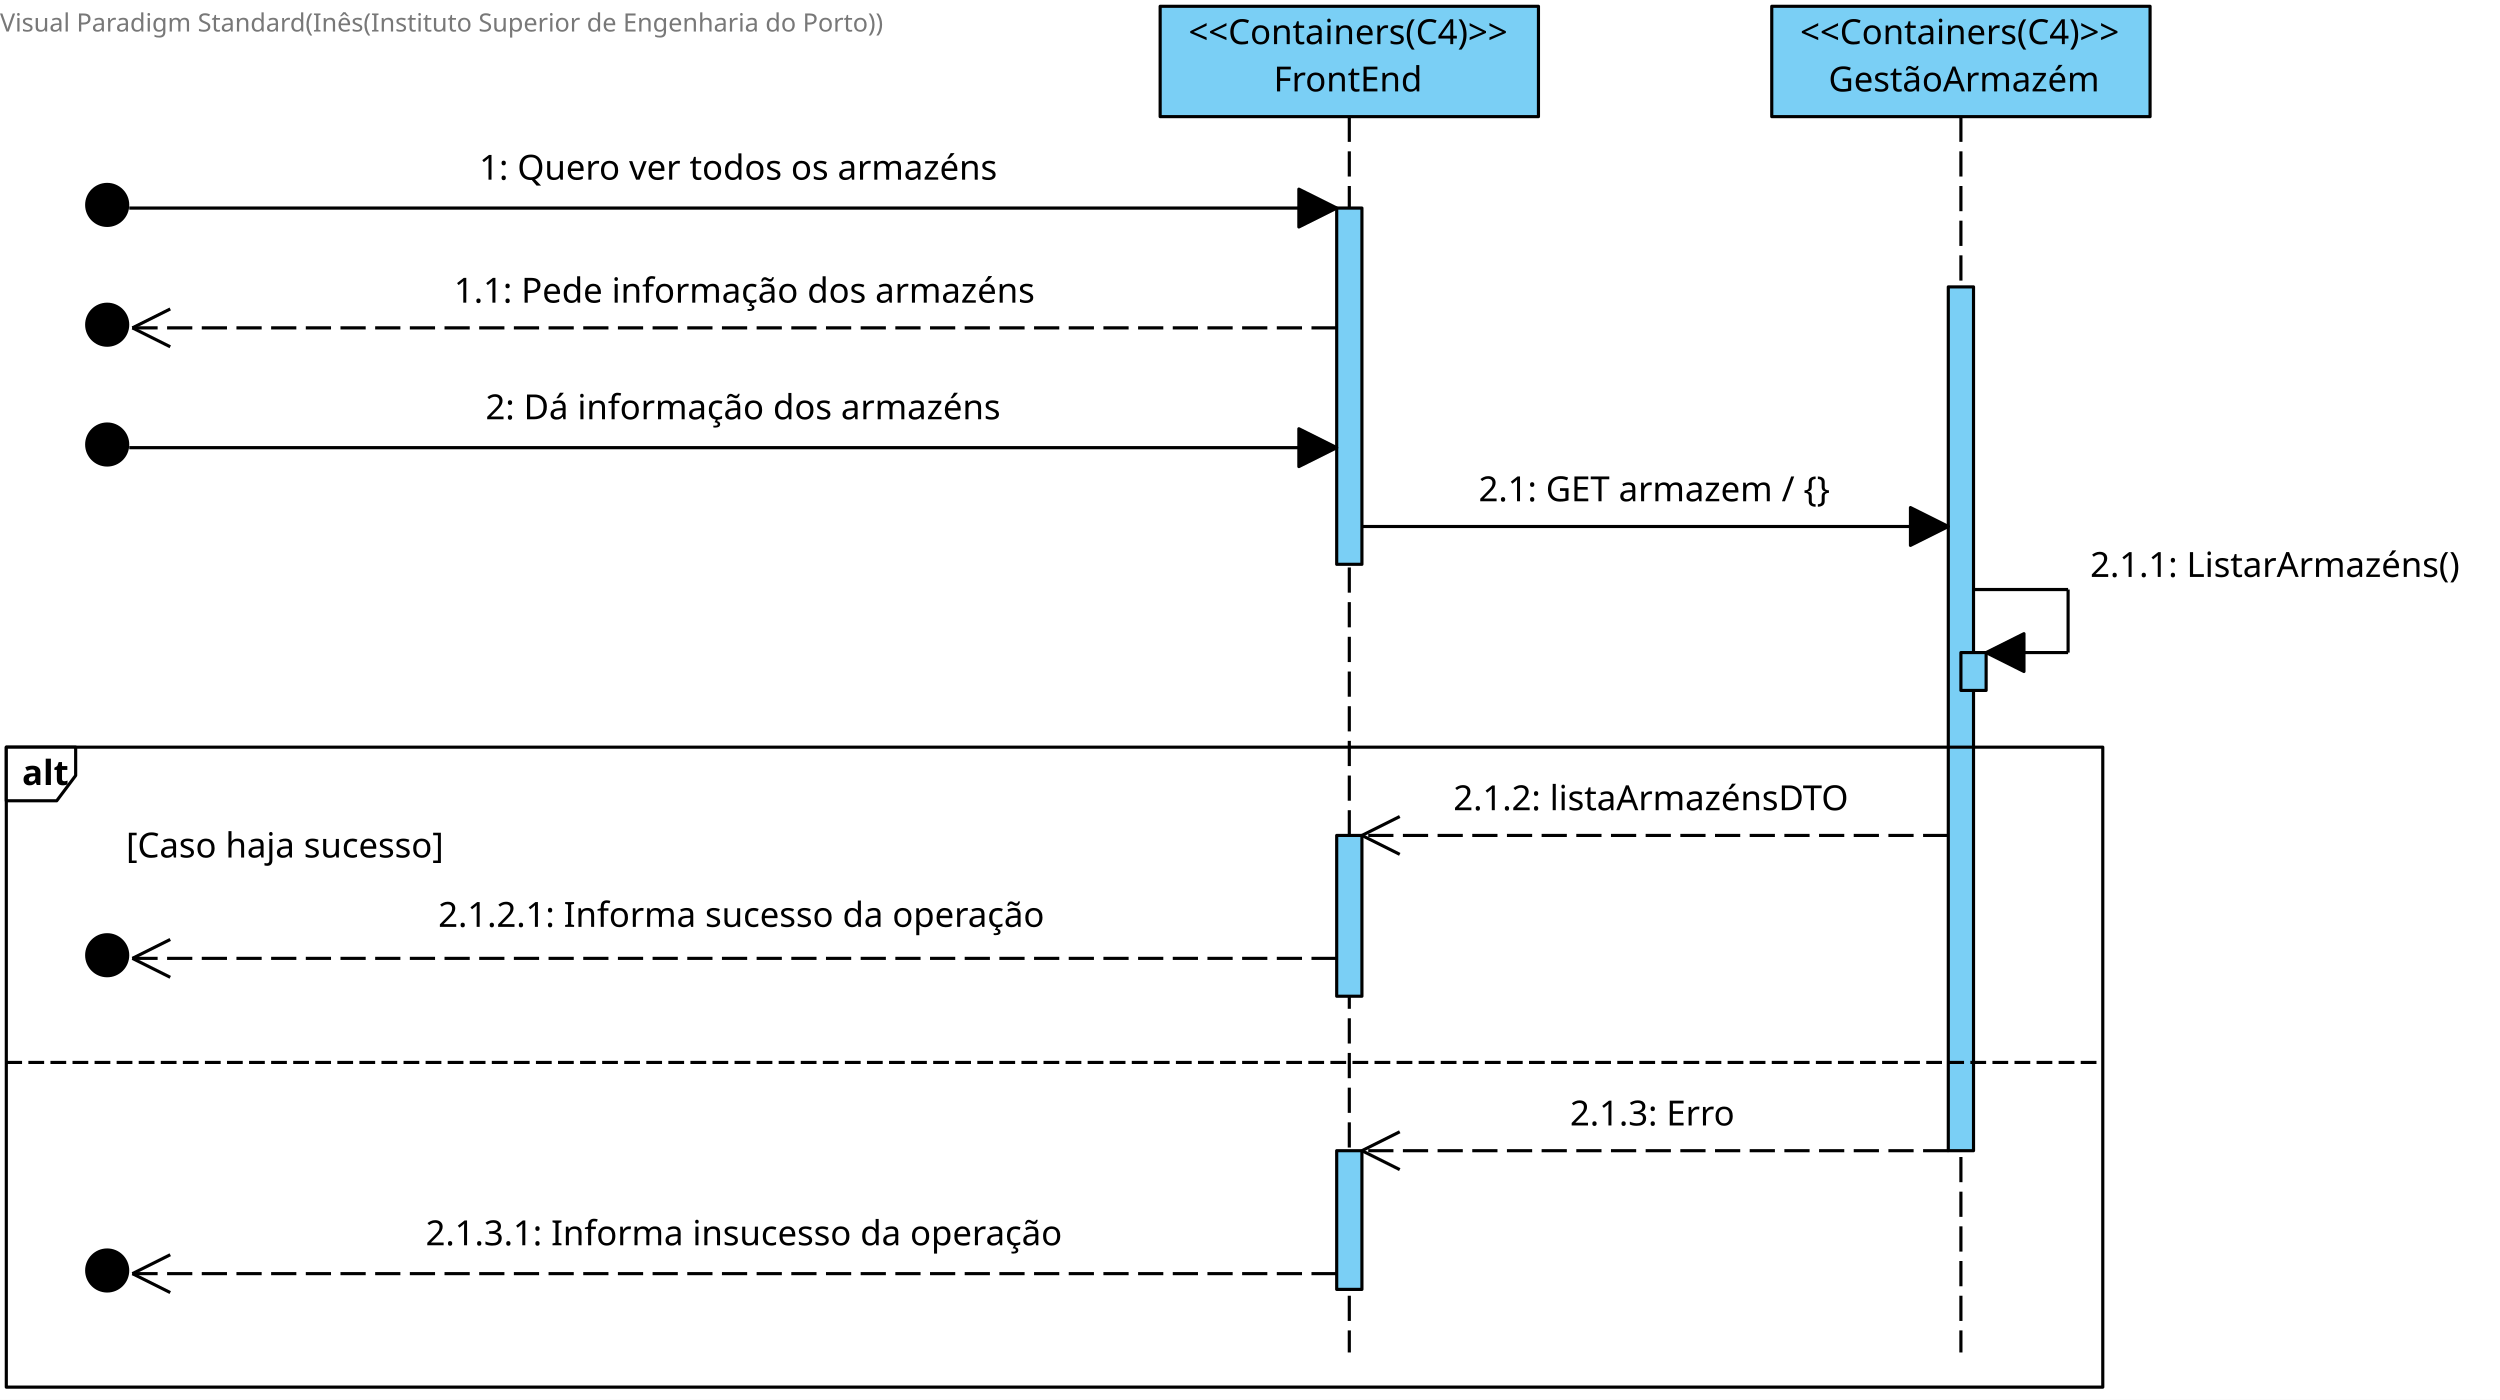
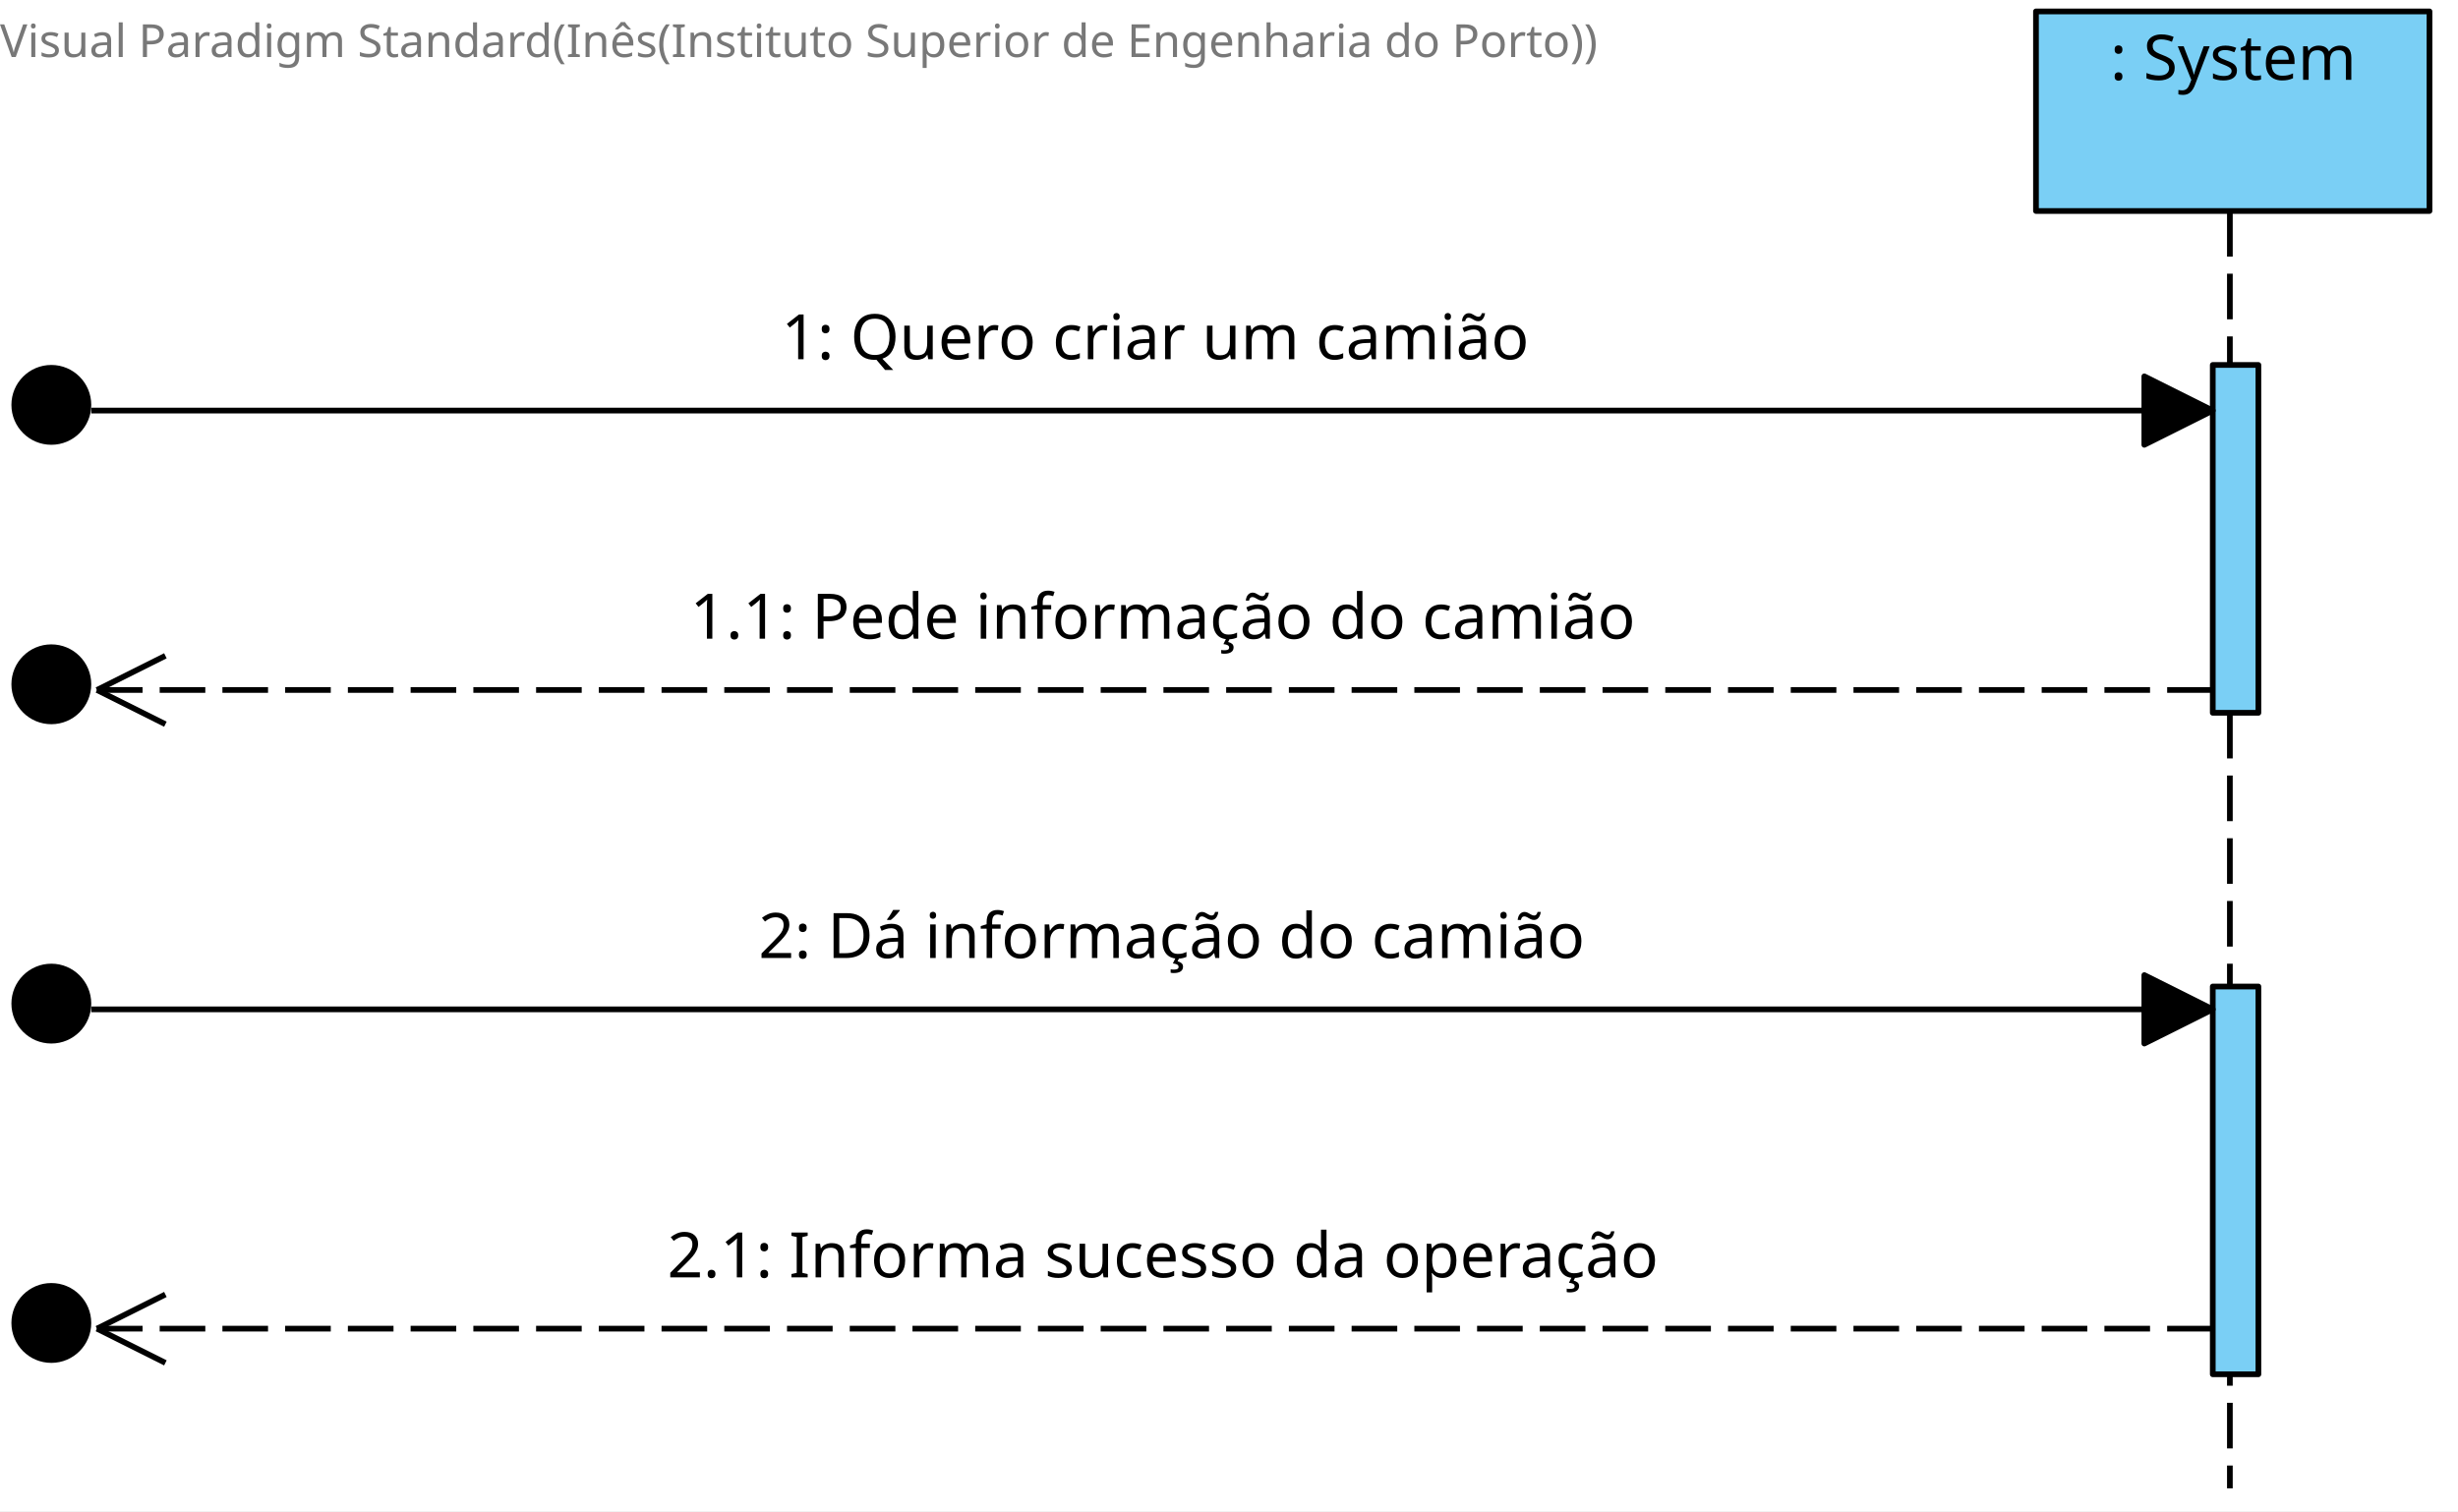
- <svg xmlns="http://www.w3.org/2000/svg" fill-opacity="0" color-rendering="auto" color-interpolation="auto" text-rendering="auto" stroke="rgb(0,0,0)" stroke-linecap="square" width="793" stroke-miterlimit="10" shape-rendering="auto" stroke-opacity="0" fill="rgb(0,0,0)" stroke-dasharray="none" font-weight="normal" stroke-width="1" height="444" font-family="'Dialog'" font-style="normal" stroke-linejoin="miter" font-size="12px" stroke-dashoffset="0" image-rendering="auto">
+ <svg xmlns="http://www.w3.org/2000/svg" fill-opacity="0" color-rendering="auto" color-interpolation="auto" text-rendering="auto" stroke="rgb(0,0,0)" stroke-linecap="square" width="431" stroke-miterlimit="10" shape-rendering="auto" stroke-opacity="0" fill="rgb(0,0,0)" stroke-dasharray="none" font-weight="normal" stroke-width="1" height="265" font-family="'Dialog'" font-style="normal" stroke-linejoin="miter" font-size="12px" stroke-dashoffset="0" image-rendering="auto">
  <defs id="genericDefs" />
  <g>
    <defs id="defs1">
      <clipPath clipPathUnits="userSpaceOnUse" id="clipPath1">
-         <path d="M-7 -7 L132 -7 L132 438 L-7 438 L-7 -7 Z" />
+         <path d="M-7 -7 L81 -7 L81 270 L-7 270 L-7 -7 Z" />
      </clipPath>
      <clipPath clipPathUnits="userSpaceOnUse" id="clipPath2">
-         <path d="M-7 -7 L19 -7 L19 124 L-7 124 L-7 -7 Z" />
+         <path d="M-7 -7 L19 -7 L19 72 L-7 72 L-7 -7 Z" />
      </clipPath>
      <clipPath clipPathUnits="userSpaceOnUse" id="clipPath3">
-         <path d="M-7 -7 L19 -7 L19 285 L-7 285 L-7 -7 Z" />
+         <path d="M-7 -7 L26 -7 L26 31 L-7 31 L-7 -7 Z" />
      </clipPath>
      <clipPath clipPathUnits="userSpaceOnUse" id="clipPath4">
-         <path d="M-7 -7 L26 -7 L26 31 L-7 31 L-7 -7 Z" />
+         <path d="M-7 -7 L19 -7 L19 79 L-7 79 L-7 -7 Z" />
      </clipPath>
      <clipPath clipPathUnits="userSpaceOnUse" id="clipPath5">
-         <path d="M-7 -7 L19 -7 L19 55 L-7 55 L-7 -7 Z" />
+         <path d="M-70 -15 L140 -15 L140 30 L-70 30 L-70 -15 Z" />
      </clipPath>
      <clipPath clipPathUnits="userSpaceOnUse" id="clipPath6">
-         <path d="M-7 -7 L19 -7 L19 23 L-7 23 L-7 -7 Z" />
+         <path d="M0 0 L476 0 L476 104 L0 104 L0 0 Z" />
      </clipPath>
      <clipPath clipPathUnits="userSpaceOnUse" id="clipPath7">
-         <path d="M-7 -7 L676 -7 L676 214 L-7 214 L-7 -7 Z" />
+         <path d="M307 29 L307 44 L162 44 L162 29 ZM325 78 L325 93 L146 93 L146 78 ZM0 0 L0 104 L476 104 L476 0 Z" />
      </clipPath>
      <clipPath clipPathUnits="userSpaceOnUse" id="clipPath8">
-         <path d="M137 23 L137 38 L38 38 L38 23 ZM-7 -7 L-7 214 L676 214 L676 -7 Z" />
+         <path d="M0 0 L475 0 L475 104 L0 104 L0 0 Z" />
      </clipPath>
      <clipPath clipPathUnits="userSpaceOnUse" id="clipPath9">
-         <path d="M0 0 L0 18 L23 18 L23 0 Z" />
+         <path d="M324 29 L324 44 L145 44 L145 29 ZM314 85 L314 100 L156 100 L156 85 ZM0 0 L0 104 L475 104 L475 0 Z" />
      </clipPath>
      <clipPath clipPathUnits="userSpaceOnUse" id="clipPath10">
-         <path d="M-7 -7 L19 -7 L19 62 L-7 62 L-7 -7 Z" />
+         <path d="M315 29 L315 44 L157 44 L157 29 ZM329 85 L329 100 L142 100 L142 85 ZM0 0 L0 104 L476 104 L476 0 Z" />
      </clipPath>
      <clipPath clipPathUnits="userSpaceOnUse" id="clipPath11">
-         <path d="M-7 -7 L676 -7 L676 113 L-7 113 L-7 -7 Z" />
+         <path d="M328 29 L328 44 L141 44 L141 29 ZM0 0 L0 104 L475 104 L475 0 Z" />
      </clipPath>
      <clipPath clipPathUnits="userSpaceOnUse" id="clipPath12">
-         <path d="M0 0 L0 4 L665 4 L665 0 Z" />
+         <path d="M-187 -15 L374 -15 L374 30 L-187 30 L-187 -15 Z" />
      </clipPath>
      <clipPath clipPathUnits="userSpaceOnUse" id="clipPath13">
-         <path d="M-7 -7 L676 -7 L676 94 L-7 94 L-7 -7 Z" />
+         <path d="M-158 -15 L316 -15 L316 30 L-158 30 L-158 -15 Z" />
      </clipPath>
      <clipPath clipPathUnits="userSpaceOnUse" id="clipPath14">
-         <path d="M0 0 L0 15 L120 15 L120 0 Z" />
+         <path d="M-179 -15 L358 -15 L358 30 L-179 30 L-179 -15 Z" />
      </clipPath>
      <clipPath clipPathUnits="userSpaceOnUse" id="clipPath15">
-         <path d="M-121 -30 L242 -30 L242 60 L-121 60 L-121 -30 Z" />
-       </clipPath>
-       <clipPath clipPathUnits="userSpaceOnUse" id="clipPath16">
-         <path d="M0 0 L290 0 L290 104 L0 104 L0 0 Z" />
-       </clipPath>
-       <clipPath clipPathUnits="userSpaceOnUse" id="clipPath17">
-         <path d="M208 30 L208 45 L78 45 L78 30 ZM0 0 L0 104 L290 104 L290 69 L272 69 L272 54 L290 54 L290 0 Z" />
-       </clipPath>
-       <clipPath clipPathUnits="userSpaceOnUse" id="clipPath18">
-         <path d="M212 30 L212 45 L69 45 L69 30 ZM0 0 L0 104 L290 104 L290 0 Z" />
-       </clipPath>
-       <clipPath clipPathUnits="userSpaceOnUse" id="clipPath19">
-         <path d="M0 0 L487 0 L487 104 L0 104 L0 0 Z" />
-       </clipPath>
-       <clipPath clipPathUnits="userSpaceOnUse" id="clipPath20">
-         <path d="M330 29 L330 44 L152 44 L152 29 ZM340 68 L340 83 L143 83 L143 68 ZM0 0 L0 104 L487 104 L487 16 L377 16 L377 0 Z" />
-       </clipPath>
-       <clipPath clipPathUnits="userSpaceOnUse" id="clipPath21">
-         <path d="M0 0 L486 0 L486 104 L0 104 L0 0 Z" />
-       </clipPath>
-       <clipPath clipPathUnits="userSpaceOnUse" id="clipPath22">
-         <path d="M342 28 L342 43 L137 43 L137 28 ZM0 0 L0 104 L486 104 L486 6 L459 6 L459 0 Z" />
-       </clipPath>
-       <clipPath clipPathUnits="userSpaceOnUse" id="clipPath23">
-         <path d="M179 30 L179 45 L107 45 L107 30 ZM0 0 L0 104 L290 104 L290 0 Z" />
-       </clipPath>
-       <clipPath clipPathUnits="userSpaceOnUse" id="clipPath24">
-         <path d="M348 29 L348 44 L134 44 L134 29 ZM0 0 L0 104 L486 104 L486 0 Z" />
-       </clipPath>
-       <clipPath clipPathUnits="userSpaceOnUse" id="clipPath25">
-         <path d="M0 0 L134 0 L134 124 L0 124 L0 0 Z" />
-       </clipPath>
-       <clipPath clipPathUnits="userSpaceOnUse" id="clipPath26">
-         <path d="M0 0 L0 10 L14 10 L14 25 L0 25 L0 108 L18 108 L18 123 L0 123 L0 124 L134 124 L134 49 L78 49 L78 34 L134 34 L134 0 Z" />
-       </clipPath>
-       <clipPath clipPathUnits="userSpaceOnUse" id="clipPath27">
-         <path d="M339 30 L339 45 L142 45 L142 30 ZM328 67 L328 82 L152 82 L152 67 ZM0 0 L0 104 L468 104 L468 93 L486 93 L486 0 L329 0 L329 6 L151 6 L151 0 Z" />
-       </clipPath>
-       <clipPath clipPathUnits="userSpaceOnUse" id="clipPath28">
-         <path d="M329 29 L329 44 L153 44 L153 29 ZM0 0 L0 104 L487 104 L487 70 L469 70 L469 55 L487 55 L487 0 L340 0 L340 7 L143 7 L143 0 Z" />
-       </clipPath>
-       <clipPath clipPathUnits="userSpaceOnUse" id="clipPath29">
-         <path d="M-176 -15 L352 -15 L352 30 L-176 30 L-176 -15 Z" />
-       </clipPath>
-       <clipPath clipPathUnits="userSpaceOnUse" id="clipPath30">
-         <path d="M-197 -15 L394 -15 L394 30 L-197 30 L-197 -15 Z" />
-       </clipPath>
-       <clipPath clipPathUnits="userSpaceOnUse" id="clipPath31">
-         <path d="M-135 -15 L270 -15 L270 30 L-135 30 L-135 -15 Z" />
-       </clipPath>
-       <clipPath clipPathUnits="userSpaceOnUse" id="clipPath32">
-         <path d="M-214 -15 L428 -15 L428 30 L-214 30 L-214 -15 Z" />
-       </clipPath>
-       <clipPath clipPathUnits="userSpaceOnUse" id="clipPath33">
-         <path d="M-72 -15 L144 -15 L144 30 L-72 30 L-72 -15 Z" />
-       </clipPath>
-       <clipPath clipPathUnits="userSpaceOnUse" id="clipPath34">
-         <path d="M-205 -15 L410 -15 L410 30 L-205 30 L-205 -15 Z" />
-       </clipPath>
-       <clipPath clipPathUnits="userSpaceOnUse" id="clipPath35">
-         <path d="M-178 -15 L356 -15 L356 30 L-178 30 L-178 -15 Z" />
-       </clipPath>
-       <clipPath clipPathUnits="userSpaceOnUse" id="clipPath36">
-         <path d="M-143 -15 L286 -15 L286 30 L-143 30 L-143 -15 Z" />
-       </clipPath>
-       <clipPath clipPathUnits="userSpaceOnUse" id="clipPath37">
-         <path d="M-130 -15 L260 -15 L260 30 L-130 30 L-130 -15 Z" />
+         <path d="M-145 -15 L290 -15 L290 30 L-145 30 L-145 -15 Z" />
      </clipPath>
    </defs>
    <g fill="white" text-rendering="geometricPrecision" fill-opacity="1" stroke-opacity="1" stroke="white">
-       <rect x="0" width="793" height="444" y="0" stroke="none" />
+       <rect x="0" width="431" height="265" y="0" stroke="none" />
    </g>
-     <g font-size="11px" transform="translate(368,2)" fill-opacity="1" fill="rgb(122,207,245)" text-rendering="geometricPrecision" image-rendering="optimizeQuality" font-family="sans-serif" stroke="rgb(122,207,245)" stroke-opacity="1">
-       <rect x="0" width="120" height="35" y="0" clip-path="url(#clipPath1)" stroke="none" />
+     <g font-size="11px" transform="translate(357,2)" fill-opacity="1" fill="rgb(122,207,245)" text-rendering="geometricPrecision" image-rendering="optimizeQuality" font-family="sans-serif" stroke="rgb(122,207,245)" stroke-opacity="1">
+       <rect x="0" width="69" height="35" y="0" clip-path="url(#clipPath1)" stroke="none" />
    </g>
-     <g stroke-linecap="butt" font-size="11px" transform="translate(368,2)" fill-opacity="1" fill="black" text-rendering="geometricPrecision" image-rendering="optimizeQuality" font-family="sans-serif" stroke-linejoin="round" stroke="black" stroke-opacity="1" stroke-miterlimit="0">
-       <rect fill="none" x="0" width="120" height="35" y="0" clip-path="url(#clipPath1)" />
-       <line clip-path="url(#clipPath1)" fill="none" x1="60" x2="60" y1="35" y2="427" stroke-linejoin="bevel" stroke-dasharray="8,3" />
+     <g stroke-linecap="butt" font-size="11px" transform="translate(357,2)" fill-opacity="1" fill="black" text-rendering="geometricPrecision" image-rendering="optimizeQuality" font-family="sans-serif" stroke-linejoin="round" stroke="black" stroke-opacity="1" stroke-miterlimit="0">
+       <rect fill="none" x="0" width="69" height="35" y="0" clip-path="url(#clipPath1)" />
+       <line clip-path="url(#clipPath1)" fill="none" x1="34" x2="34" y1="35" y2="259" stroke-linejoin="bevel" stroke-dasharray="8,3" />
    </g>
-     <g font-size="11px" transform="translate(424,66)" fill-opacity="1" fill="rgb(122,207,245)" text-rendering="geometricPrecision" image-rendering="optimizeQuality" font-family="sans-serif" stroke="rgb(122,207,245)" stroke-opacity="1">
-       <rect x="0" width="8" height="113" y="0" clip-path="url(#clipPath2)" stroke="none" />
+     <g font-size="11px" transform="translate(388,64)" fill-opacity="1" fill="rgb(122,207,245)" text-rendering="geometricPrecision" image-rendering="optimizeQuality" font-family="sans-serif" stroke="rgb(122,207,245)" stroke-opacity="1">
+       <rect x="0" width="8" height="61" y="0" clip-path="url(#clipPath2)" stroke="none" />
    </g>
-     <g stroke-linecap="butt" font-size="11px" transform="translate(424,66)" fill-opacity="1" fill="black" text-rendering="geometricPrecision" image-rendering="optimizeQuality" font-family="sans-serif" stroke-linejoin="round" stroke="black" stroke-opacity="1" stroke-miterlimit="0">
-       <rect fill="none" x="0" width="8" height="113" y="0" clip-path="url(#clipPath2)" />
+     <g stroke-linecap="butt" font-size="11px" transform="translate(388,64)" fill-opacity="1" fill="black" text-rendering="geometricPrecision" image-rendering="optimizeQuality" font-family="sans-serif" stroke-linejoin="round" stroke="black" stroke-opacity="1" stroke-miterlimit="0">
+       <rect fill="none" x="0" width="8" height="61" y="0" clip-path="url(#clipPath2)" />
    </g>
-     <g font-size="11px" transform="translate(562,2)" fill-opacity="1" fill="rgb(122,207,245)" text-rendering="geometricPrecision" image-rendering="optimizeQuality" font-family="sans-serif" stroke="rgb(122,207,245)" stroke-opacity="1">
-       <rect x="0" width="120" height="35" y="0" clip-path="url(#clipPath1)" stroke="none" />
+     <g font-size="11px" transform="translate(2,62)" fill-opacity="1" fill="black" text-rendering="geometricPrecision" image-rendering="optimizeQuality" font-family="sans-serif" stroke="black" stroke-opacity="1">
+       <circle r="7" clip-path="url(#clipPath3)" cx="7" cy="9" stroke="none" />
    </g>
-     <g stroke-linecap="butt" font-size="11px" transform="translate(562,2)" fill-opacity="1" fill="black" text-rendering="geometricPrecision" image-rendering="optimizeQuality" font-family="sans-serif" stroke-linejoin="round" stroke="black" stroke-opacity="1" stroke-miterlimit="0">
-       <rect fill="none" x="0" width="120" height="35" y="0" clip-path="url(#clipPath1)" />
-       <line clip-path="url(#clipPath1)" fill="none" x1="60" x2="60" y1="35" y2="427" stroke-linejoin="bevel" stroke-dasharray="8,3" />
+     <g font-size="11px" transform="translate(2,111)" fill-opacity="1" fill="black" text-rendering="geometricPrecision" image-rendering="optimizeQuality" font-family="sans-serif" stroke="black" stroke-opacity="1">
+       <circle r="7" clip-path="url(#clipPath3)" cx="7" cy="9" stroke="none" />
    </g>
-     <g font-size="11px" transform="translate(618,91)" fill-opacity="1" fill="rgb(122,207,245)" text-rendering="geometricPrecision" image-rendering="optimizeQuality" font-family="sans-serif" stroke="rgb(122,207,245)" stroke-opacity="1">
-       <rect x="0" width="8" height="274" y="0" clip-path="url(#clipPath3)" stroke="none" />
+     <g font-size="11px" transform="translate(2,167)" fill-opacity="1" fill="black" text-rendering="geometricPrecision" image-rendering="optimizeQuality" font-family="sans-serif" stroke="black" stroke-opacity="1">
+       <circle r="7" clip-path="url(#clipPath3)" cx="7" cy="9" stroke="none" />
    </g>
-     <g stroke-linecap="butt" font-size="11px" transform="translate(618,91)" fill-opacity="1" fill="black" text-rendering="geometricPrecision" image-rendering="optimizeQuality" font-family="sans-serif" stroke-linejoin="round" stroke="black" stroke-opacity="1" stroke-miterlimit="0">
-       <rect fill="none" x="0" width="8" height="274" y="0" clip-path="url(#clipPath3)" />
+     <g font-size="11px" transform="translate(2,223)" fill-opacity="1" fill="black" text-rendering="geometricPrecision" image-rendering="optimizeQuality" font-family="sans-serif" stroke="black" stroke-opacity="1">
+       <circle r="7" clip-path="url(#clipPath3)" cx="7" cy="9" stroke="none" />
    </g>
-     <g font-size="11px" transform="translate(27,56)" fill-opacity="1" fill="black" text-rendering="geometricPrecision" image-rendering="optimizeQuality" font-family="sans-serif" stroke="black" stroke-opacity="1">
-       <circle r="7" clip-path="url(#clipPath4)" cx="7" cy="9" stroke="none" />
+     <g font-size="11px" transform="translate(388,173)" fill-opacity="1" fill="rgb(122,207,245)" text-rendering="geometricPrecision" image-rendering="optimizeQuality" font-family="sans-serif" stroke="rgb(122,207,245)" stroke-opacity="1">
+       <rect x="0" width="8" height="68" y="0" clip-path="url(#clipPath4)" stroke="none" />
    </g>
-     <g font-size="11px" transform="translate(27,294)" fill-opacity="1" fill="black" text-rendering="geometricPrecision" image-rendering="optimizeQuality" font-family="sans-serif" stroke="black" stroke-opacity="1">
-       <circle r="7" clip-path="url(#clipPath4)" cx="7" cy="9" stroke="none" />
+     <g stroke-linecap="butt" font-size="11px" transform="translate(388,173)" fill-opacity="1" fill="black" text-rendering="geometricPrecision" image-rendering="optimizeQuality" font-family="sans-serif" stroke-linejoin="round" stroke="black" stroke-opacity="1" stroke-miterlimit="0">
+       <rect fill="none" x="0" width="8" height="68" y="0" clip-path="url(#clipPath4)" />
    </g>
-     <g font-size="11px" transform="translate(27,394)" fill-opacity="1" fill="black" text-rendering="geometricPrecision" image-rendering="optimizeQuality" font-family="sans-serif" stroke="black" stroke-opacity="1">
-       <circle r="7" clip-path="url(#clipPath4)" cx="7" cy="9" stroke="none" />
+     <g font-size="11px" transform="translate(357,2)" fill-opacity="1" fill="black" text-rendering="geometricPrecision" image-rendering="optimizeQuality" font-family="sans-serif" stroke="black" stroke-opacity="1">
+       <text x="13" xml:space="preserve" y="12" clip-path="url(#clipPath5)" stroke="none">: System</text>
    </g>
-     <g font-size="11px" transform="translate(424,365)" fill-opacity="1" fill="rgb(122,207,245)" text-rendering="geometricPrecision" image-rendering="optimizeQuality" font-family="sans-serif" stroke="rgb(122,207,245)" stroke-opacity="1">
-       <rect x="0" width="8" height="44" y="0" clip-path="url(#clipPath5)" stroke="none" />
+     <g stroke-linecap="butt" font-size="11px" transform="translate(-34,22)" fill-opacity="1" fill="black" text-rendering="geometricPrecision" image-rendering="optimizeQuality" font-family="sans-serif" stroke-linejoin="round" stroke="black" stroke-opacity="1">
+       <line y2="50" fill="none" x1="50" clip-path="url(#clipPath7)" x2="422" y1="50" />
+       <polygon points=" 422 50 410 44 410 56" clip-path="url(#clipPath7)" stroke="none" />
+       <polygon fill="none" points=" 422 50 410 44 410 56" clip-path="url(#clipPath7)" />
    </g>
-     <g stroke-linecap="butt" font-size="11px" transform="translate(424,365)" fill-opacity="1" fill="black" text-rendering="geometricPrecision" image-rendering="optimizeQuality" font-family="sans-serif" stroke-linejoin="round" stroke="black" stroke-opacity="1" stroke-miterlimit="0">
-       <rect fill="none" x="0" width="8" height="44" y="0" clip-path="url(#clipPath5)" />
+     <g fill-opacity="1" text-rendering="geometricPrecision" stroke="black" stroke-linecap="butt" transform="translate(-33,71)" stroke-miterlimit="0" stroke-opacity="1" fill="black" stroke-dasharray="8,3" font-family="sans-serif" stroke-linejoin="round" font-size="11px" image-rendering="optimizeQuality">
+       <line y2="50" fill="none" x1="421" clip-path="url(#clipPath9)" x2="50" y1="50" />
+       <line clip-path="url(#clipPath9)" fill="none" x1="50" x2="62" y1="50" y2="56" stroke-dasharray="none" stroke-miterlimit="10" />
+       <line clip-path="url(#clipPath9)" fill="none" x1="50" x2="62" y1="50" y2="44" stroke-dasharray="none" stroke-miterlimit="10" />
    </g>
-     <g font-size="11px" transform="translate(622,207)" fill-opacity="1" fill="rgb(122,207,245)" text-rendering="geometricPrecision" image-rendering="optimizeQuality" font-family="sans-serif" stroke="rgb(122,207,245)" stroke-opacity="1">
-       <rect x="0" width="8" height="12" y="0" clip-path="url(#clipPath6)" stroke="none" />
+     <g stroke-linecap="butt" font-size="11px" transform="translate(-34,127)" fill-opacity="1" fill="black" text-rendering="geometricPrecision" image-rendering="optimizeQuality" font-family="sans-serif" stroke-linejoin="round" stroke="black" stroke-opacity="1">
+       <line y2="50" fill="none" x1="50" clip-path="url(#clipPath10)" x2="422" y1="50" />
+       <polygon points=" 422 50 410 44 410 56" clip-path="url(#clipPath10)" stroke="none" />
+       <polygon fill="none" points=" 422 50 410 44 410 56" clip-path="url(#clipPath10)" />
    </g>
-     <g stroke-linecap="butt" font-size="11px" transform="translate(622,207)" fill-opacity="1" fill="black" text-rendering="geometricPrecision" image-rendering="optimizeQuality" font-family="sans-serif" stroke-linejoin="round" stroke="black" stroke-opacity="1" stroke-miterlimit="0">
-       <rect fill="none" x="0" width="8" height="12" y="0" clip-path="url(#clipPath6)" />
+     <g fill-opacity="1" text-rendering="geometricPrecision" stroke="black" stroke-linecap="butt" transform="translate(-33,183)" stroke-miterlimit="0" stroke-opacity="1" fill="black" stroke-dasharray="8,3" font-family="sans-serif" stroke-linejoin="round" font-size="11px" image-rendering="optimizeQuality">
+       <line y2="50" fill="none" x1="421" clip-path="url(#clipPath11)" x2="50" y1="50" />
+       <line clip-path="url(#clipPath11)" fill="none" x1="50" x2="62" y1="50" y2="56" stroke-dasharray="none" stroke-miterlimit="10" />
+       <line clip-path="url(#clipPath11)" fill="none" x1="50" x2="62" y1="50" y2="44" stroke-dasharray="none" stroke-miterlimit="10" />
    </g>
-     <g fill-opacity="1" text-rendering="geometricPrecision" stroke="black" stroke-linecap="butt" transform="translate(2,237)" stroke-miterlimit="0" stroke-opacity="1" fill="black" font-weight="bold" font-family="sans-serif" stroke-linejoin="round" font-size="11px" image-rendering="optimizeQuality">
-       <rect fill="none" x="0" width="665" height="203" y="0" clip-path="url(#clipPath8)" />
+     <g font-size="11px" transform="translate(108,212)" fill-opacity="1" fill="white" text-rendering="geometricPrecision" image-rendering="optimizeQuality" font-family="sans-serif" stroke="white" stroke-opacity="1">
+       <rect x="0" width="187" height="15" y="0" clip-path="url(#clipPath12)" stroke="none" />
+       <text fill="black" x="9" xml:space="preserve" y="12" clip-path="url(#clipPath12)" stroke="none">2.1: Informa sucesso da operação</text>
    </g>
-     <g font-size="11px" transform="translate(2,237)" fill-opacity="1" fill="white" text-rendering="geometricPrecision" image-rendering="optimizeQuality" font-family="sans-serif" stroke="white" font-weight="bold" stroke-opacity="1">
-       <path d="M22 0 L22 9 L16 17 L0 17 L0 0 Z" stroke="none" clip-path="url(#clipPath8)" />
+     <g font-size="11px" transform="translate(123,156)" fill-opacity="1" fill="white" text-rendering="geometricPrecision" image-rendering="optimizeQuality" font-family="sans-serif" stroke="white" stroke-opacity="1">
+       <rect x="0" width="158" height="15" y="0" clip-path="url(#clipPath13)" stroke="none" />
+       <text fill="black" x="10" xml:space="preserve" y="12" clip-path="url(#clipPath13)" stroke="none">2: Dá informação do camião</text>
    </g>
-     <g fill-opacity="1" text-rendering="geometricPrecision" stroke="black" stroke-linecap="butt" transform="translate(2,237)" stroke-miterlimit="0" stroke-opacity="1" fill="black" font-weight="bold" font-family="sans-serif" stroke-linejoin="round" font-size="11px" image-rendering="optimizeQuality">
-       <path fill="none" d="M22 0 L22 9 L16 17 L0 17 L0 0 Z" clip-path="url(#clipPath8)" />
+     <g font-size="11px" transform="translate(112,100)" fill-opacity="1" fill="white" text-rendering="geometricPrecision" image-rendering="optimizeQuality" font-family="sans-serif" stroke="white" stroke-opacity="1">
+       <rect x="0" width="179" height="15" y="0" clip-path="url(#clipPath14)" stroke="none" />
+       <text fill="black" x="9" xml:space="preserve" y="12" clip-path="url(#clipPath14)" stroke="none">1.1: Pede informação do camião</text>
    </g>
-     <g font-size="11px" transform="translate(2,237)" fill-opacity="1" fill="black" text-rendering="geometricPrecision" image-rendering="optimizeQuality" font-family="sans-serif" stroke="black" font-weight="bold" stroke-opacity="1">
-       <text x="5" xml:space="preserve" y="12" clip-path="url(#clipPath9)" stroke="none">alt</text>
-     </g>
-     <g font-size="11px" transform="translate(27,94)" fill-opacity="1" fill="black" text-rendering="geometricPrecision" image-rendering="optimizeQuality" font-family="sans-serif" stroke="black" stroke-opacity="1">
-       <circle r="7" clip-path="url(#clipPath4)" cx="7" cy="9" stroke="none" />
-     </g>
-     <g font-size="11px" transform="translate(424,265)" fill-opacity="1" fill="rgb(122,207,245)" text-rendering="geometricPrecision" image-rendering="optimizeQuality" font-family="sans-serif" stroke="rgb(122,207,245)" stroke-opacity="1">
-       <rect x="0" width="8" height="51" y="0" clip-path="url(#clipPath10)" stroke="none" />
-     </g>
-     <g stroke-linecap="butt" font-size="11px" transform="translate(424,265)" fill-opacity="1" fill="black" text-rendering="geometricPrecision" image-rendering="optimizeQuality" font-family="sans-serif" stroke-linejoin="round" stroke="black" stroke-opacity="1" stroke-miterlimit="0">
-       <rect fill="none" x="0" width="8" height="51" y="0" clip-path="url(#clipPath10)" />
-     </g>
-     <g font-size="11px" transform="translate(27,132)" fill-opacity="1" fill="black" text-rendering="geometricPrecision" image-rendering="optimizeQuality" font-family="sans-serif" stroke="black" stroke-opacity="1">
-       <circle r="7" clip-path="url(#clipPath4)" cx="7" cy="9" stroke="none" />
-     </g>
-     <g fill-opacity="1" text-rendering="geometricPrecision" stroke="black" stroke-linecap="butt" transform="translate(2,255)" stroke-miterlimit="0" stroke-opacity="1" fill="black" stroke-dasharray="5,2" font-family="sans-serif" stroke-linejoin="bevel" font-size="11px" image-rendering="optimizeQuality">
-       <line y2="82" fill="none" x1="0" clip-path="url(#clipPath13)" x2="664" y1="82" />
-     </g>
-     <g font-size="11px" transform="translate(30,260)" fill-opacity="1" fill="white" text-rendering="geometricPrecision" image-rendering="optimizeQuality" font-family="sans-serif" stroke="white" stroke-opacity="1">
-       <rect x="9" width="101" height="17" y="-1" clip-path="url(#clipPath14)" stroke="none" />
-       <text fill="black" x="10" xml:space="preserve" y="12" clip-path="url(#clipPath14)" stroke="none">[Caso haja sucesso]</text>
-     </g>
-     <g font-size="11px" transform="translate(368,2)" fill-opacity="1" fill="black" text-rendering="geometricPrecision" image-rendering="optimizeQuality" font-family="sans-serif" stroke="black" stroke-opacity="1">
-       <text x="9" xml:space="preserve" y="12" clip-path="url(#clipPath15)" stroke="none">&lt;&lt;Containers(C4)&gt;&gt;</text>
-       <text x="36" xml:space="preserve" y="27" clip-path="url(#clipPath15)" stroke="none">FrontEnd</text>
-     </g>
-     <g font-size="11px" transform="translate(562,2)" fill-opacity="1" fill="black" text-rendering="geometricPrecision" image-rendering="optimizeQuality" font-family="sans-serif" stroke="black" stroke-opacity="1">
-       <text x="9" xml:space="preserve" y="12" clip-path="url(#clipPath15)" stroke="none">&lt;&lt;Containers(C4)&gt;&gt;</text>
-       <text x="18" xml:space="preserve" y="27" clip-path="url(#clipPath15)" stroke="none">GestãoArmazém</text>
-     </g>
-     <g stroke-linecap="butt" font-size="11px" transform="translate(382,117)" fill-opacity="1" fill="black" text-rendering="geometricPrecision" image-rendering="optimizeQuality" font-family="sans-serif" stroke-linejoin="round" stroke="black" stroke-opacity="1">
-       <line y2="50" fill="none" x1="50" clip-path="url(#clipPath17)" x2="236" y1="50" />
-       <polygon points=" 236 50 224 44 224 56" clip-path="url(#clipPath17)" stroke="none" />
-       <polygon fill="none" points=" 236 50 224 44 224 56" clip-path="url(#clipPath17)" />
-     </g>
-     <g fill-opacity="1" text-rendering="geometricPrecision" stroke="black" stroke-linecap="butt" transform="translate(382,215)" stroke-miterlimit="0" stroke-opacity="1" fill="black" stroke-dasharray="8,3" font-family="sans-serif" stroke-linejoin="round" font-size="11px" image-rendering="optimizeQuality">
-       <line y2="50" fill="none" x1="236" clip-path="url(#clipPath18)" x2="50" y1="50" />
-       <line clip-path="url(#clipPath18)" fill="none" x1="50" x2="62" y1="50" y2="56" stroke-dasharray="none" stroke-miterlimit="10" />
-       <line clip-path="url(#clipPath18)" fill="none" x1="50" x2="62" y1="50" y2="44" stroke-dasharray="none" stroke-miterlimit="10" />
-     </g>
-     <g stroke-linecap="butt" font-size="11px" transform="translate(-9,16)" fill-opacity="1" fill="black" text-rendering="geometricPrecision" image-rendering="optimizeQuality" font-family="sans-serif" stroke-linejoin="round" stroke="black" stroke-opacity="1">
-       <line y2="50" fill="none" x1="50" clip-path="url(#clipPath20)" x2="433" y1="50" />
-       <polygon points=" 433 50 421 44 421 56" clip-path="url(#clipPath20)" stroke="none" />
-       <polygon fill="none" points=" 433 50 421 44 421 56" clip-path="url(#clipPath20)" />
-     </g>
-     <g fill-opacity="1" text-rendering="geometricPrecision" stroke="black" stroke-linecap="butt" transform="translate(-8,254)" stroke-miterlimit="0" stroke-opacity="1" fill="black" stroke-dasharray="8,3" font-family="sans-serif" stroke-linejoin="round" font-size="11px" image-rendering="optimizeQuality">
-       <line y2="50" fill="none" x1="432" clip-path="url(#clipPath22)" x2="50" y1="50" />
-       <line clip-path="url(#clipPath22)" fill="none" x1="50" x2="62" y1="50" y2="56" stroke-dasharray="none" stroke-miterlimit="10" />
-       <line clip-path="url(#clipPath22)" fill="none" x1="50" x2="62" y1="50" y2="44" stroke-dasharray="none" stroke-miterlimit="10" />
-     </g>
-     <g fill-opacity="1" text-rendering="geometricPrecision" stroke="black" stroke-linecap="butt" transform="translate(382,315)" stroke-miterlimit="0" stroke-opacity="1" fill="black" stroke-dasharray="8,3" font-family="sans-serif" stroke-linejoin="round" font-size="11px" image-rendering="optimizeQuality">
-       <line y2="50" fill="none" x1="236" clip-path="url(#clipPath23)" x2="50" y1="50" />
-       <line clip-path="url(#clipPath23)" fill="none" x1="50" x2="62" y1="50" y2="56" stroke-dasharray="none" stroke-miterlimit="10" />
-       <line clip-path="url(#clipPath23)" fill="none" x1="50" x2="62" y1="50" y2="44" stroke-dasharray="none" stroke-miterlimit="10" />
-     </g>
-     <g fill-opacity="1" text-rendering="geometricPrecision" stroke="black" stroke-linecap="butt" transform="translate(-8,354)" stroke-miterlimit="0" stroke-opacity="1" fill="black" stroke-dasharray="8,3" font-family="sans-serif" stroke-linejoin="round" font-size="11px" image-rendering="optimizeQuality">
-       <line y2="50" fill="none" x1="432" clip-path="url(#clipPath24)" x2="50" y1="50" />
-       <line clip-path="url(#clipPath24)" fill="none" x1="50" x2="62" y1="50" y2="56" stroke-dasharray="none" stroke-miterlimit="10" />
-       <line clip-path="url(#clipPath24)" fill="none" x1="50" x2="62" y1="50" y2="44" stroke-dasharray="none" stroke-miterlimit="10" />
-     </g>
-     <g stroke-linecap="butt" font-size="11px" transform="translate(576,137)" fill-opacity="1" fill="black" text-rendering="geometricPrecision" image-rendering="optimizeQuality" font-family="sans-serif" stroke-linejoin="round" stroke="black" stroke-opacity="1">
-       <line y2="50" fill="none" x1="50" clip-path="url(#clipPath26)" x2="80" y1="50" />
-       <line y2="70" fill="none" x1="80" clip-path="url(#clipPath26)" x2="80" y1="50" />
-       <line y2="70" fill="none" x1="80" clip-path="url(#clipPath26)" x2="54" y1="70" />
-       <polygon points=" 54 70 66 76 66 64" clip-path="url(#clipPath26)" stroke="none" />
-       <polygon fill="none" points=" 54 70 66 76 66 64" clip-path="url(#clipPath26)" />
-     </g>
-     <g fill-opacity="1" text-rendering="geometricPrecision" stroke="black" stroke-linecap="butt" transform="translate(-8,54)" stroke-miterlimit="0" stroke-opacity="1" fill="black" stroke-dasharray="8,3" font-family="sans-serif" stroke-linejoin="round" font-size="11px" image-rendering="optimizeQuality">
-       <line y2="50" fill="none" x1="432" clip-path="url(#clipPath27)" x2="50" y1="50" />
-       <line clip-path="url(#clipPath27)" fill="none" x1="50" x2="62" y1="50" y2="56" stroke-dasharray="none" stroke-miterlimit="10" />
-       <line clip-path="url(#clipPath27)" fill="none" x1="50" x2="62" y1="50" y2="44" stroke-dasharray="none" stroke-miterlimit="10" />
-     </g>
-     <g stroke-linecap="butt" font-size="11px" transform="translate(-9,92)" fill-opacity="1" fill="black" text-rendering="geometricPrecision" image-rendering="optimizeQuality" font-family="sans-serif" stroke-linejoin="round" stroke="black" stroke-opacity="1">
-       <line y2="50" fill="none" x1="50" clip-path="url(#clipPath28)" x2="433" y1="50" />
-       <polygon points=" 433 50 421 44 421 56" clip-path="url(#clipPath28)" stroke="none" />
-       <polygon fill="none" points=" 433 50 421 44 421 56" clip-path="url(#clipPath28)" />
-     </g>
-     <g font-size="11px" transform="translate(144,121)" fill-opacity="1" fill="white" text-rendering="geometricPrecision" image-rendering="optimizeQuality" font-family="sans-serif" stroke="white" stroke-opacity="1">
-       <rect x="0" width="176" height="15" y="0" clip-path="url(#clipPath29)" stroke="none" />
-       <text fill="black" x="10" xml:space="preserve" y="12" clip-path="url(#clipPath29)" stroke="none">2: Dá informação dos armazéns</text>
-     </g>
-     <g font-size="11px" transform="translate(134,84)" fill-opacity="1" fill="white" text-rendering="geometricPrecision" image-rendering="optimizeQuality" font-family="sans-serif" stroke="white" stroke-opacity="1">
-       <rect x="0" width="197" height="15" y="0" clip-path="url(#clipPath30)" stroke="none" />
-       <text fill="black" x="10" xml:space="preserve" y="12" clip-path="url(#clipPath30)" stroke="none">1.1: Pede informação dos armazéns</text>
-     </g>
-     <g font-size="11px" transform="translate(654,171)" fill-opacity="1" fill="white" text-rendering="geometricPrecision" image-rendering="optimizeQuality" font-family="sans-serif" stroke="white" stroke-opacity="1">
-       <rect x="0" width="135" height="15" y="0" clip-path="url(#clipPath31)" stroke="none" />
-       <text fill="black" x="9" xml:space="preserve" y="12" clip-path="url(#clipPath31)" stroke="none">2.1.1: ListarArmazéns()</text>
-     </g>
-     <g font-size="11px" transform="translate(126,383)" fill-opacity="1" fill="white" text-rendering="geometricPrecision" image-rendering="optimizeQuality" font-family="sans-serif" stroke="white" stroke-opacity="1">
-       <rect x="0" width="214" height="15" y="0" clip-path="url(#clipPath32)" stroke="none" />
-       <text fill="black" x="9" xml:space="preserve" y="12" clip-path="url(#clipPath32)" stroke="none">2.1.3.1: Informa insucesso da operação</text>
-     </g>
-     <g font-size="11px" transform="translate(489,345)" fill-opacity="1" fill="white" text-rendering="geometricPrecision" image-rendering="optimizeQuality" font-family="sans-serif" stroke="white" stroke-opacity="1">
-       <rect x="0" width="72" height="15" y="0" clip-path="url(#clipPath33)" stroke="none" />
-       <text fill="black" x="9" xml:space="preserve" y="12" clip-path="url(#clipPath33)" stroke="none">2.1.3: Erro</text>
-     </g>
-     <g font-size="11px" transform="translate(129,282)" fill-opacity="1" fill="white" text-rendering="geometricPrecision" image-rendering="optimizeQuality" font-family="sans-serif" stroke="white" stroke-opacity="1">
-       <rect x="0" width="205" height="15" y="0" clip-path="url(#clipPath34)" stroke="none" />
-       <text fill="black" x="10" xml:space="preserve" y="12" clip-path="url(#clipPath34)" stroke="none">2.1.2.1: Informa sucesso da operação</text>
-     </g>
-     <g font-size="11px" transform="translate(143,45)" fill-opacity="1" fill="white" text-rendering="geometricPrecision" image-rendering="optimizeQuality" font-family="sans-serif" stroke="white" stroke-opacity="1">
-       <rect x="0" width="178" height="15" y="0" clip-path="url(#clipPath35)" stroke="none" />
-       <text fill="black" x="9" xml:space="preserve" y="12" clip-path="url(#clipPath35)" stroke="none">1: Quero ver todos os armazéns</text>
-     </g>
-     <g font-size="11px" transform="translate(451,245)" fill-opacity="1" fill="white" text-rendering="geometricPrecision" image-rendering="optimizeQuality" font-family="sans-serif" stroke="white" stroke-opacity="1">
-       <rect x="0" width="143" height="15" y="0" clip-path="url(#clipPath36)" stroke="none" />
-       <text fill="black" x="10" xml:space="preserve" y="12" clip-path="url(#clipPath36)" stroke="none">2.1.2: listaArmazénsDTO</text>
-     </g>
-     <g font-size="11px" transform="translate(460,147)" fill-opacity="1" fill="white" text-rendering="geometricPrecision" image-rendering="optimizeQuality" font-family="sans-serif" stroke="white" stroke-opacity="1">
-       <rect x="0" width="130" height="15" y="0" clip-path="url(#clipPath37)" stroke="none" />
-       <text fill="black" x="9" xml:space="preserve" y="12" clip-path="url(#clipPath37)" stroke="none">2.1: GET armazem / {}</text>
+     <g font-size="11px" transform="translate(128,51)" fill-opacity="1" fill="white" text-rendering="geometricPrecision" image-rendering="optimizeQuality" font-family="sans-serif" stroke="white" stroke-opacity="1">
+       <rect x="0" width="145" height="15" y="0" clip-path="url(#clipPath15)" stroke="none" />
+       <text fill="black" x="9" xml:space="preserve" y="12" clip-path="url(#clipPath15)" stroke="none">1: Quero criar um camião</text>
    </g>
    <g font-size="8px" fill-opacity="1" fill="rgb(120,120,120)" text-rendering="geometricPrecision" image-rendering="optimizeQuality" stroke="rgb(120,120,120)" stroke-opacity="1">
      <text x="0" xml:space="preserve" y="10" stroke="none">Visual Paradigm Standard(Inês(Instituto Superior de Engenharia do Porto))</text>
    </g>
  </g>
</svg>
